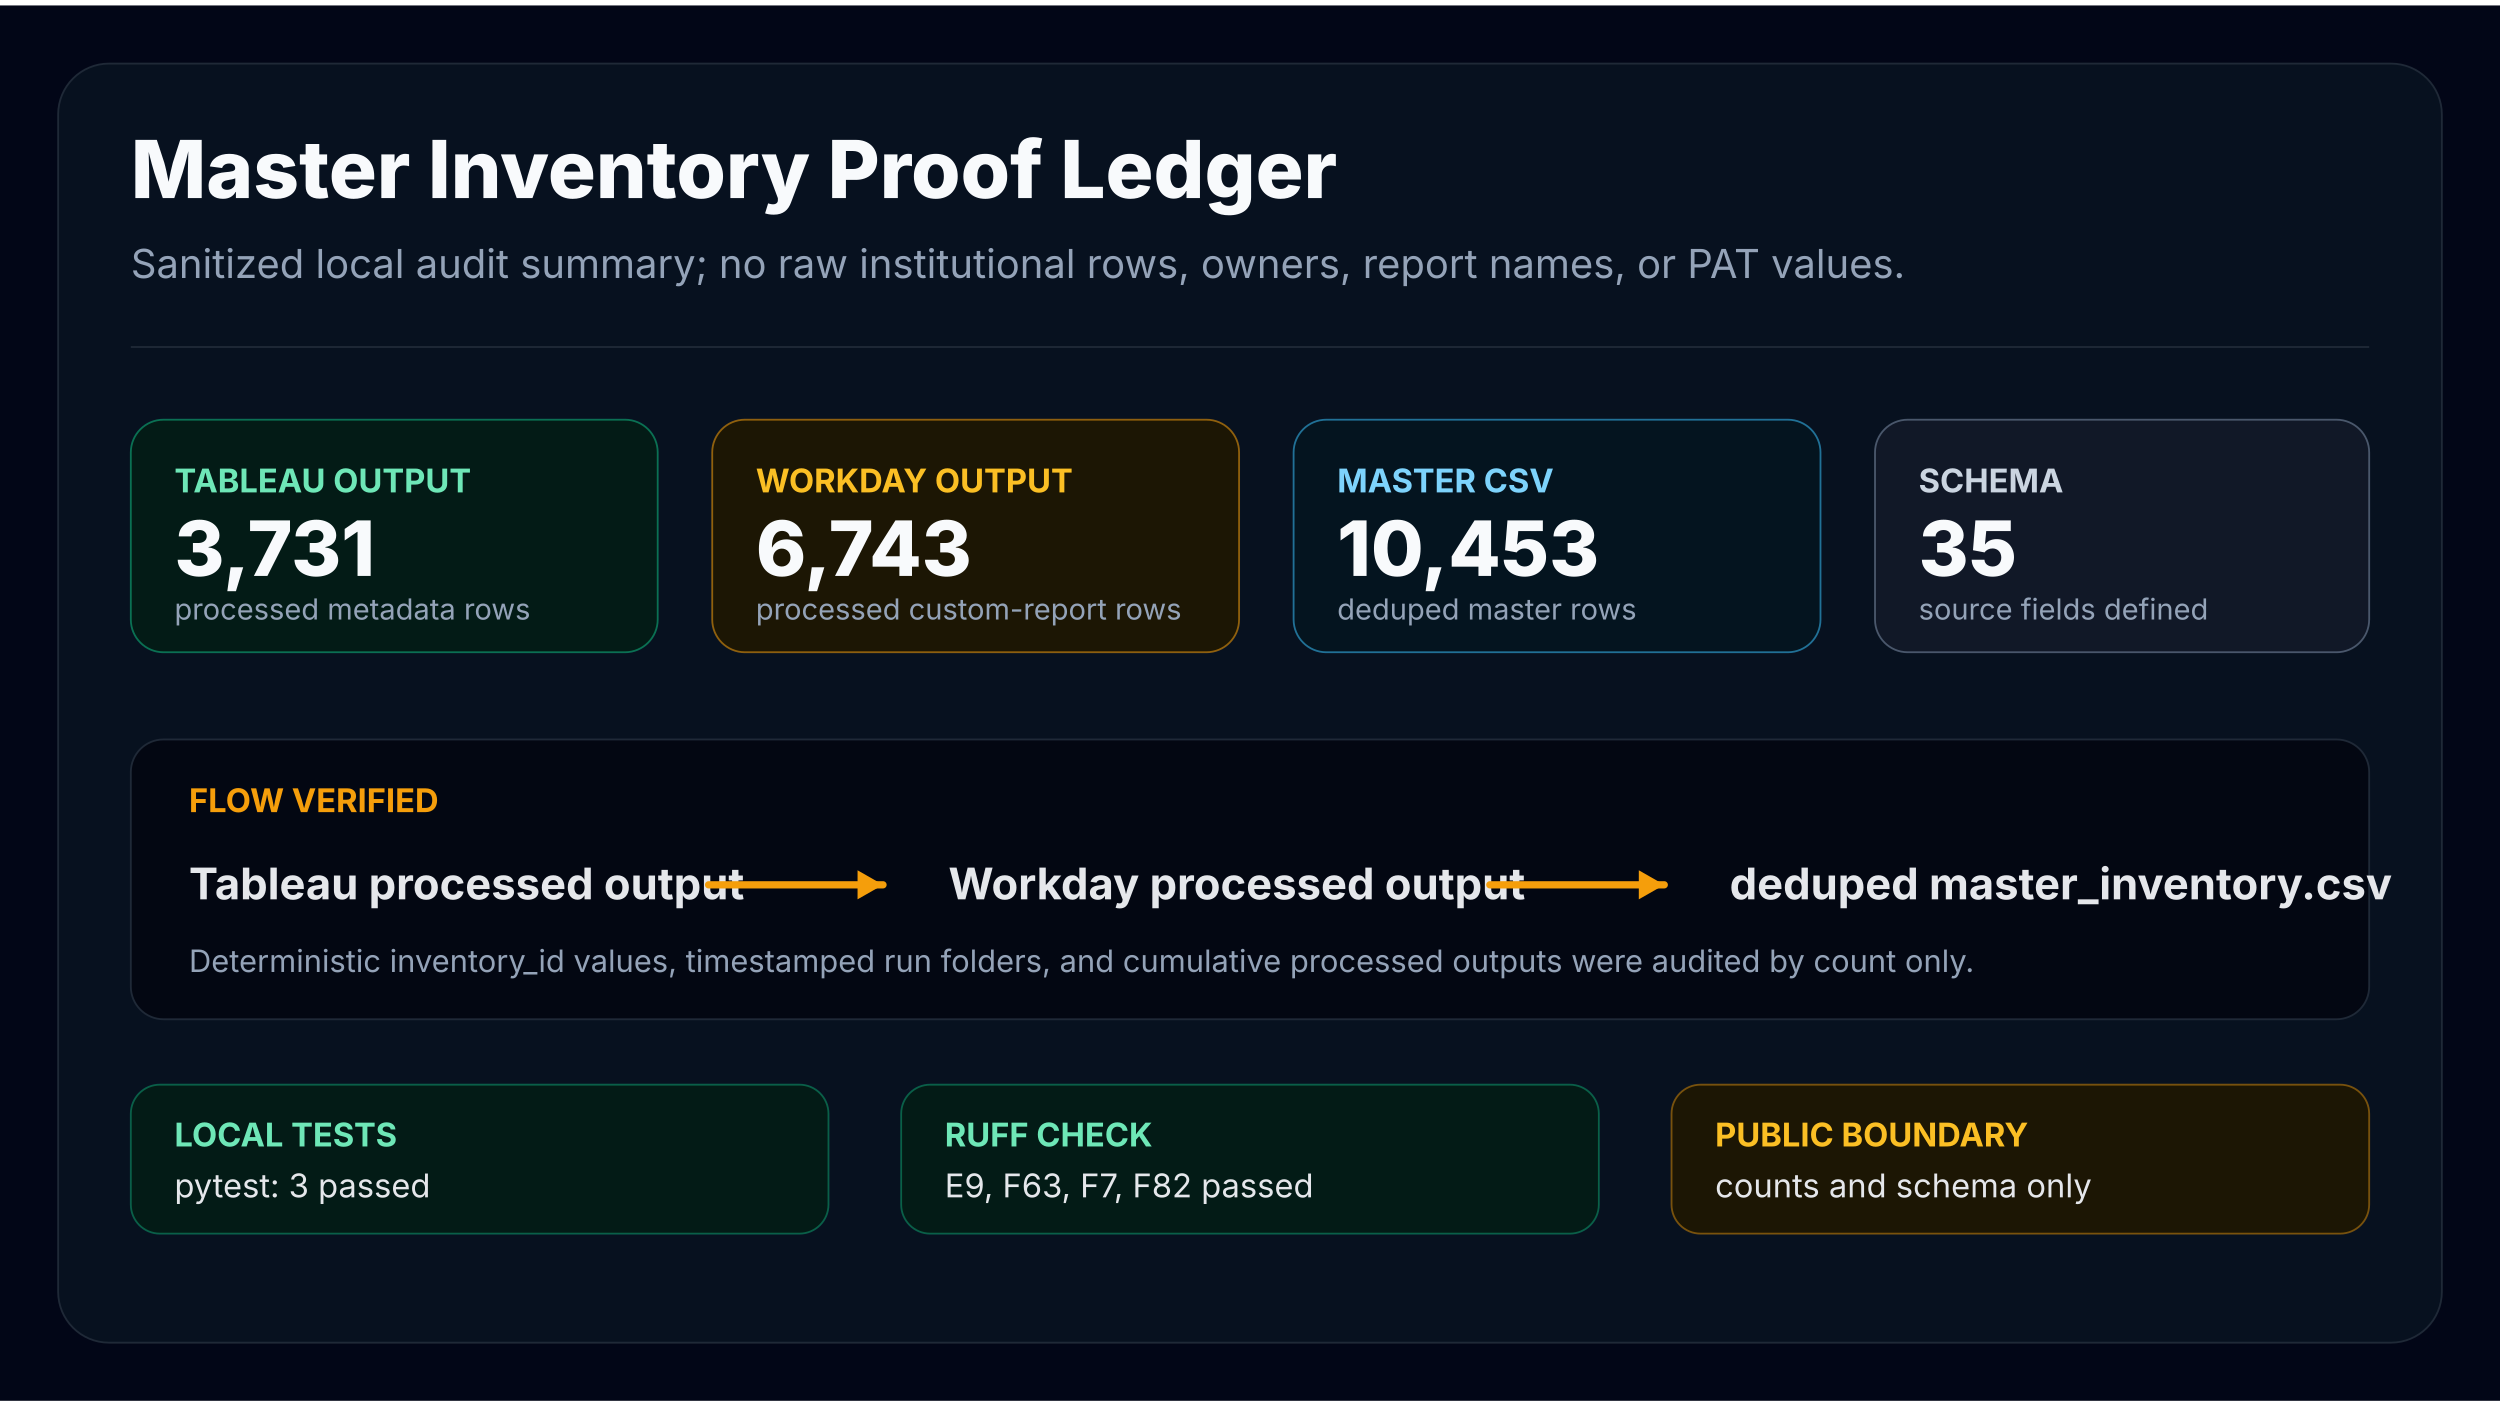
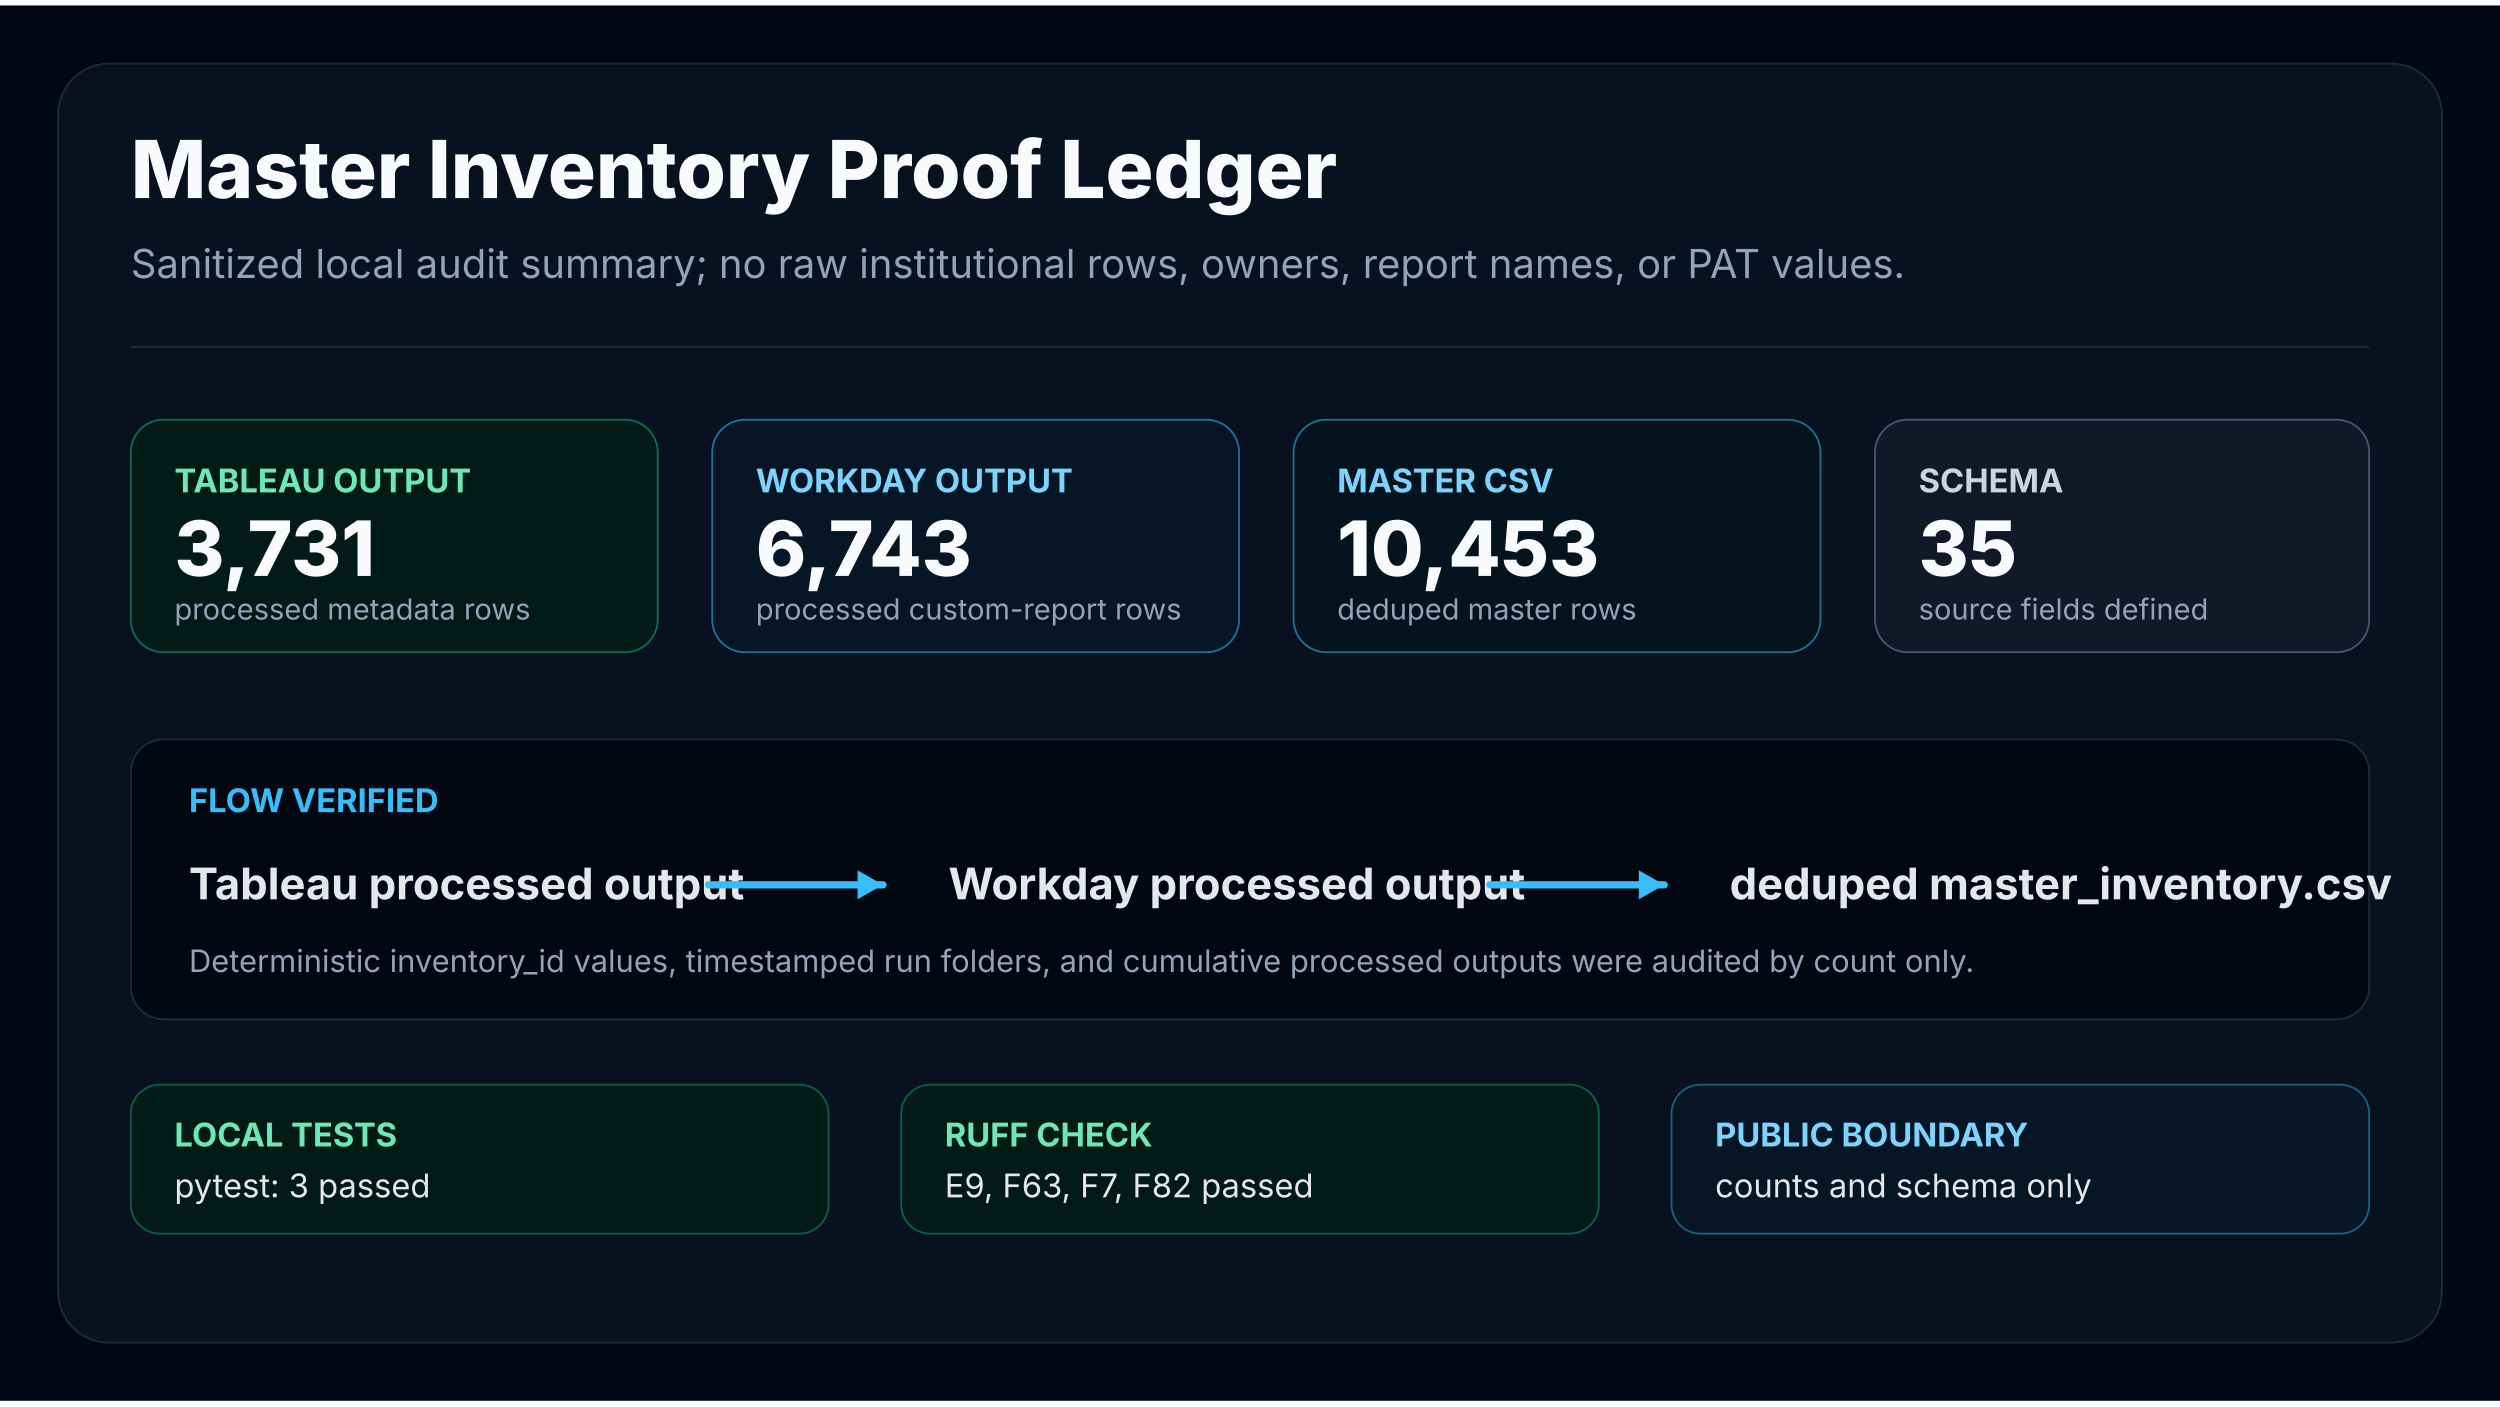
<svg xmlns="http://www.w3.org/2000/svg" width="1280" height="720" viewBox="0 0 1376 768" role="img" aria-labelledby="title desc">
  <rect width="1376" height="768" fill="#020617" />
  <rect x="32" y="32" width="1312" height="704" rx="28" fill="#07111f" stroke="#1f2937" />
  <text x="72" y="106" font-family="Inter, Arial, sans-serif" font-size="44" font-weight="800" fill="#f8fafc">Master Inventory Proof Ledger</text>
  <text x="72" y="150" font-family="Inter, Arial, sans-serif" font-size="22" fill="#94a3b8">Sanitized local audit summary; no raw institutional rows, owners, report names, or PAT values.</text>
  <line x1="72" y1="188" x2="1304" y2="188" stroke="#1f2937" />
  <g>
    <rect x="72" y="228" width="290" height="128" rx="18" fill="#031b16" stroke="#10b981" stroke-opacity="0.55" />
    <text x="96" y="268" font-family="Inter, Arial, sans-serif" font-size="18" font-weight="700" fill="#6ee7b7">TABLEAU OUTPUT</text>
    <text x="96" y="314" font-family="Inter, Arial, sans-serif" font-size="42" font-weight="800" fill="#f8fafc">3,731</text>
    <text x="96" y="338" font-family="Inter, Arial, sans-serif" font-size="16" fill="#94a3b8">processed metadata rows</text>
  </g>
  <g>
-     <rect x="392" y="228" width="290" height="128" rx="18" fill="#1c1604" stroke="#f59e0b" stroke-opacity="0.55" />
-     <text x="416" y="268" font-family="Inter, Arial, sans-serif" font-size="18" font-weight="700" fill="#fbbf24">WORKDAY OUTPUT</text>
+     <rect x="392" y="228" width="290" height="128" rx="18" fill="#061625" stroke="#38bdf8" stroke-opacity="0.55" />
+     <text x="416" y="268" font-family="Inter, Arial, sans-serif" font-size="18" font-weight="700" fill="#7dd3fc">WORKDAY OUTPUT</text>
    <text x="416" y="314" font-family="Inter, Arial, sans-serif" font-size="42" font-weight="800" fill="#f8fafc">6,743</text>
    <text x="416" y="338" font-family="Inter, Arial, sans-serif" font-size="16" fill="#94a3b8">processed custom-report rows</text>
  </g>
  <g>
    <rect x="712" y="228" width="290" height="128" rx="18" fill="#04141f" stroke="#38bdf8" stroke-opacity="0.55" />
    <text x="736" y="268" font-family="Inter, Arial, sans-serif" font-size="18" font-weight="700" fill="#7dd3fc">MASTER CSV</text>
    <text x="736" y="314" font-family="Inter, Arial, sans-serif" font-size="42" font-weight="800" fill="#f8fafc">10,453</text>
    <text x="736" y="338" font-family="Inter, Arial, sans-serif" font-size="16" fill="#94a3b8">deduped master rows</text>
  </g>
  <g>
    <rect x="1032" y="228" width="272" height="128" rx="18" fill="#111827" stroke="#64748b" stroke-opacity="0.7" />
    <text x="1056" y="268" font-family="Inter, Arial, sans-serif" font-size="18" font-weight="700" fill="#cbd5e1">SCHEMA</text>
    <text x="1056" y="314" font-family="Inter, Arial, sans-serif" font-size="42" font-weight="800" fill="#f8fafc">35</text>
    <text x="1056" y="338" font-family="Inter, Arial, sans-serif" font-size="16" fill="#94a3b8">source fields defined</text>
  </g>
  <g>
    <rect x="72" y="404" width="1232" height="154" rx="18" fill="#030712" stroke="#1f2937" />
-     <text x="104" y="444" font-family="Inter, Arial, sans-serif" font-size="18" font-weight="700" fill="#f59e0b">FLOW VERIFIED</text>
+     <text x="104" y="444" font-family="Inter, Arial, sans-serif" font-size="18" font-weight="700" fill="#38bdf8">FLOW VERIFIED</text>
    <text x="104" y="492" font-family="Inter, Arial, sans-serif" font-size="24" font-weight="700" fill="#e5e7eb">Tableau processed output</text>
-     <path d="M 390 484 L 486 484" stroke="#f59e0b" stroke-width="4" stroke-linecap="round" />
-     <path d="M 486 484 l -14 -8 l 0 16 z" fill="#f59e0b" />
+     <path d="M 390 484 L 486 484" stroke="#38bdf8" stroke-width="4" stroke-linecap="round" />
+     <path d="M 486 484 l -14 -8 l 0 16 z" fill="#38bdf8" />
    <text x="522" y="492" font-family="Inter, Arial, sans-serif" font-size="24" font-weight="700" fill="#e5e7eb">Workday processed output</text>
-     <path d="M 820 484 L 916 484" stroke="#f59e0b" stroke-width="4" stroke-linecap="round" />
-     <path d="M 916 484 l -14 -8 l 0 16 z" fill="#f59e0b" />
+     <path d="M 820 484 L 916 484" stroke="#38bdf8" stroke-width="4" stroke-linecap="round" />
+     <path d="M 916 484 l -14 -8 l 0 16 z" fill="#38bdf8" />
    <text x="952" y="492" font-family="Inter, Arial, sans-serif" font-size="24" font-weight="700" fill="#e5e7eb">deduped master_inventory.csv</text>
    <text x="104" y="532" font-family="Inter, Arial, sans-serif" font-size="17" fill="#94a3b8">Deterministic inventory_id values, timestamped run folders, and cumulative processed outputs were audited by count only.</text>
  </g>
  <g>
    <rect x="72" y="594" width="384" height="82" rx="16" fill="#031b16" stroke="#10b981" stroke-opacity="0.45" />
    <text x="96" y="628" font-family="Inter, Arial, sans-serif" font-size="18" font-weight="700" fill="#6ee7b7">LOCAL TESTS</text>
    <text x="96" y="656" font-family="Inter, Arial, sans-serif" font-size="18" fill="#e5e7eb">pytest: 3 passed</text>
  </g>
  <g>
    <rect x="496" y="594" width="384" height="82" rx="16" fill="#031b16" stroke="#10b981" stroke-opacity="0.45" />
    <text x="520" y="628" font-family="Inter, Arial, sans-serif" font-size="18" font-weight="700" fill="#6ee7b7">RUFF CHECK</text>
    <text x="520" y="656" font-family="Inter, Arial, sans-serif" font-size="18" fill="#e5e7eb">E9, F63, F7, F82 passed</text>
  </g>
  <g>
-     <rect x="920" y="594" width="384" height="82" rx="16" fill="#1c1604" stroke="#f59e0b" stroke-opacity="0.45" />
-     <text x="944" y="628" font-family="Inter, Arial, sans-serif" font-size="18" font-weight="700" fill="#fbbf24">PUBLIC BOUNDARY</text>
+     <rect x="920" y="594" width="384" height="82" rx="16" fill="#061625" stroke="#38bdf8" stroke-opacity="0.45" />
+     <text x="944" y="628" font-family="Inter, Arial, sans-serif" font-size="18" font-weight="700" fill="#7dd3fc">PUBLIC BOUNDARY</text>
    <text x="944" y="656" font-family="Inter, Arial, sans-serif" font-size="18" fill="#e5e7eb">counts and schema only</text>
  </g>
</svg>
